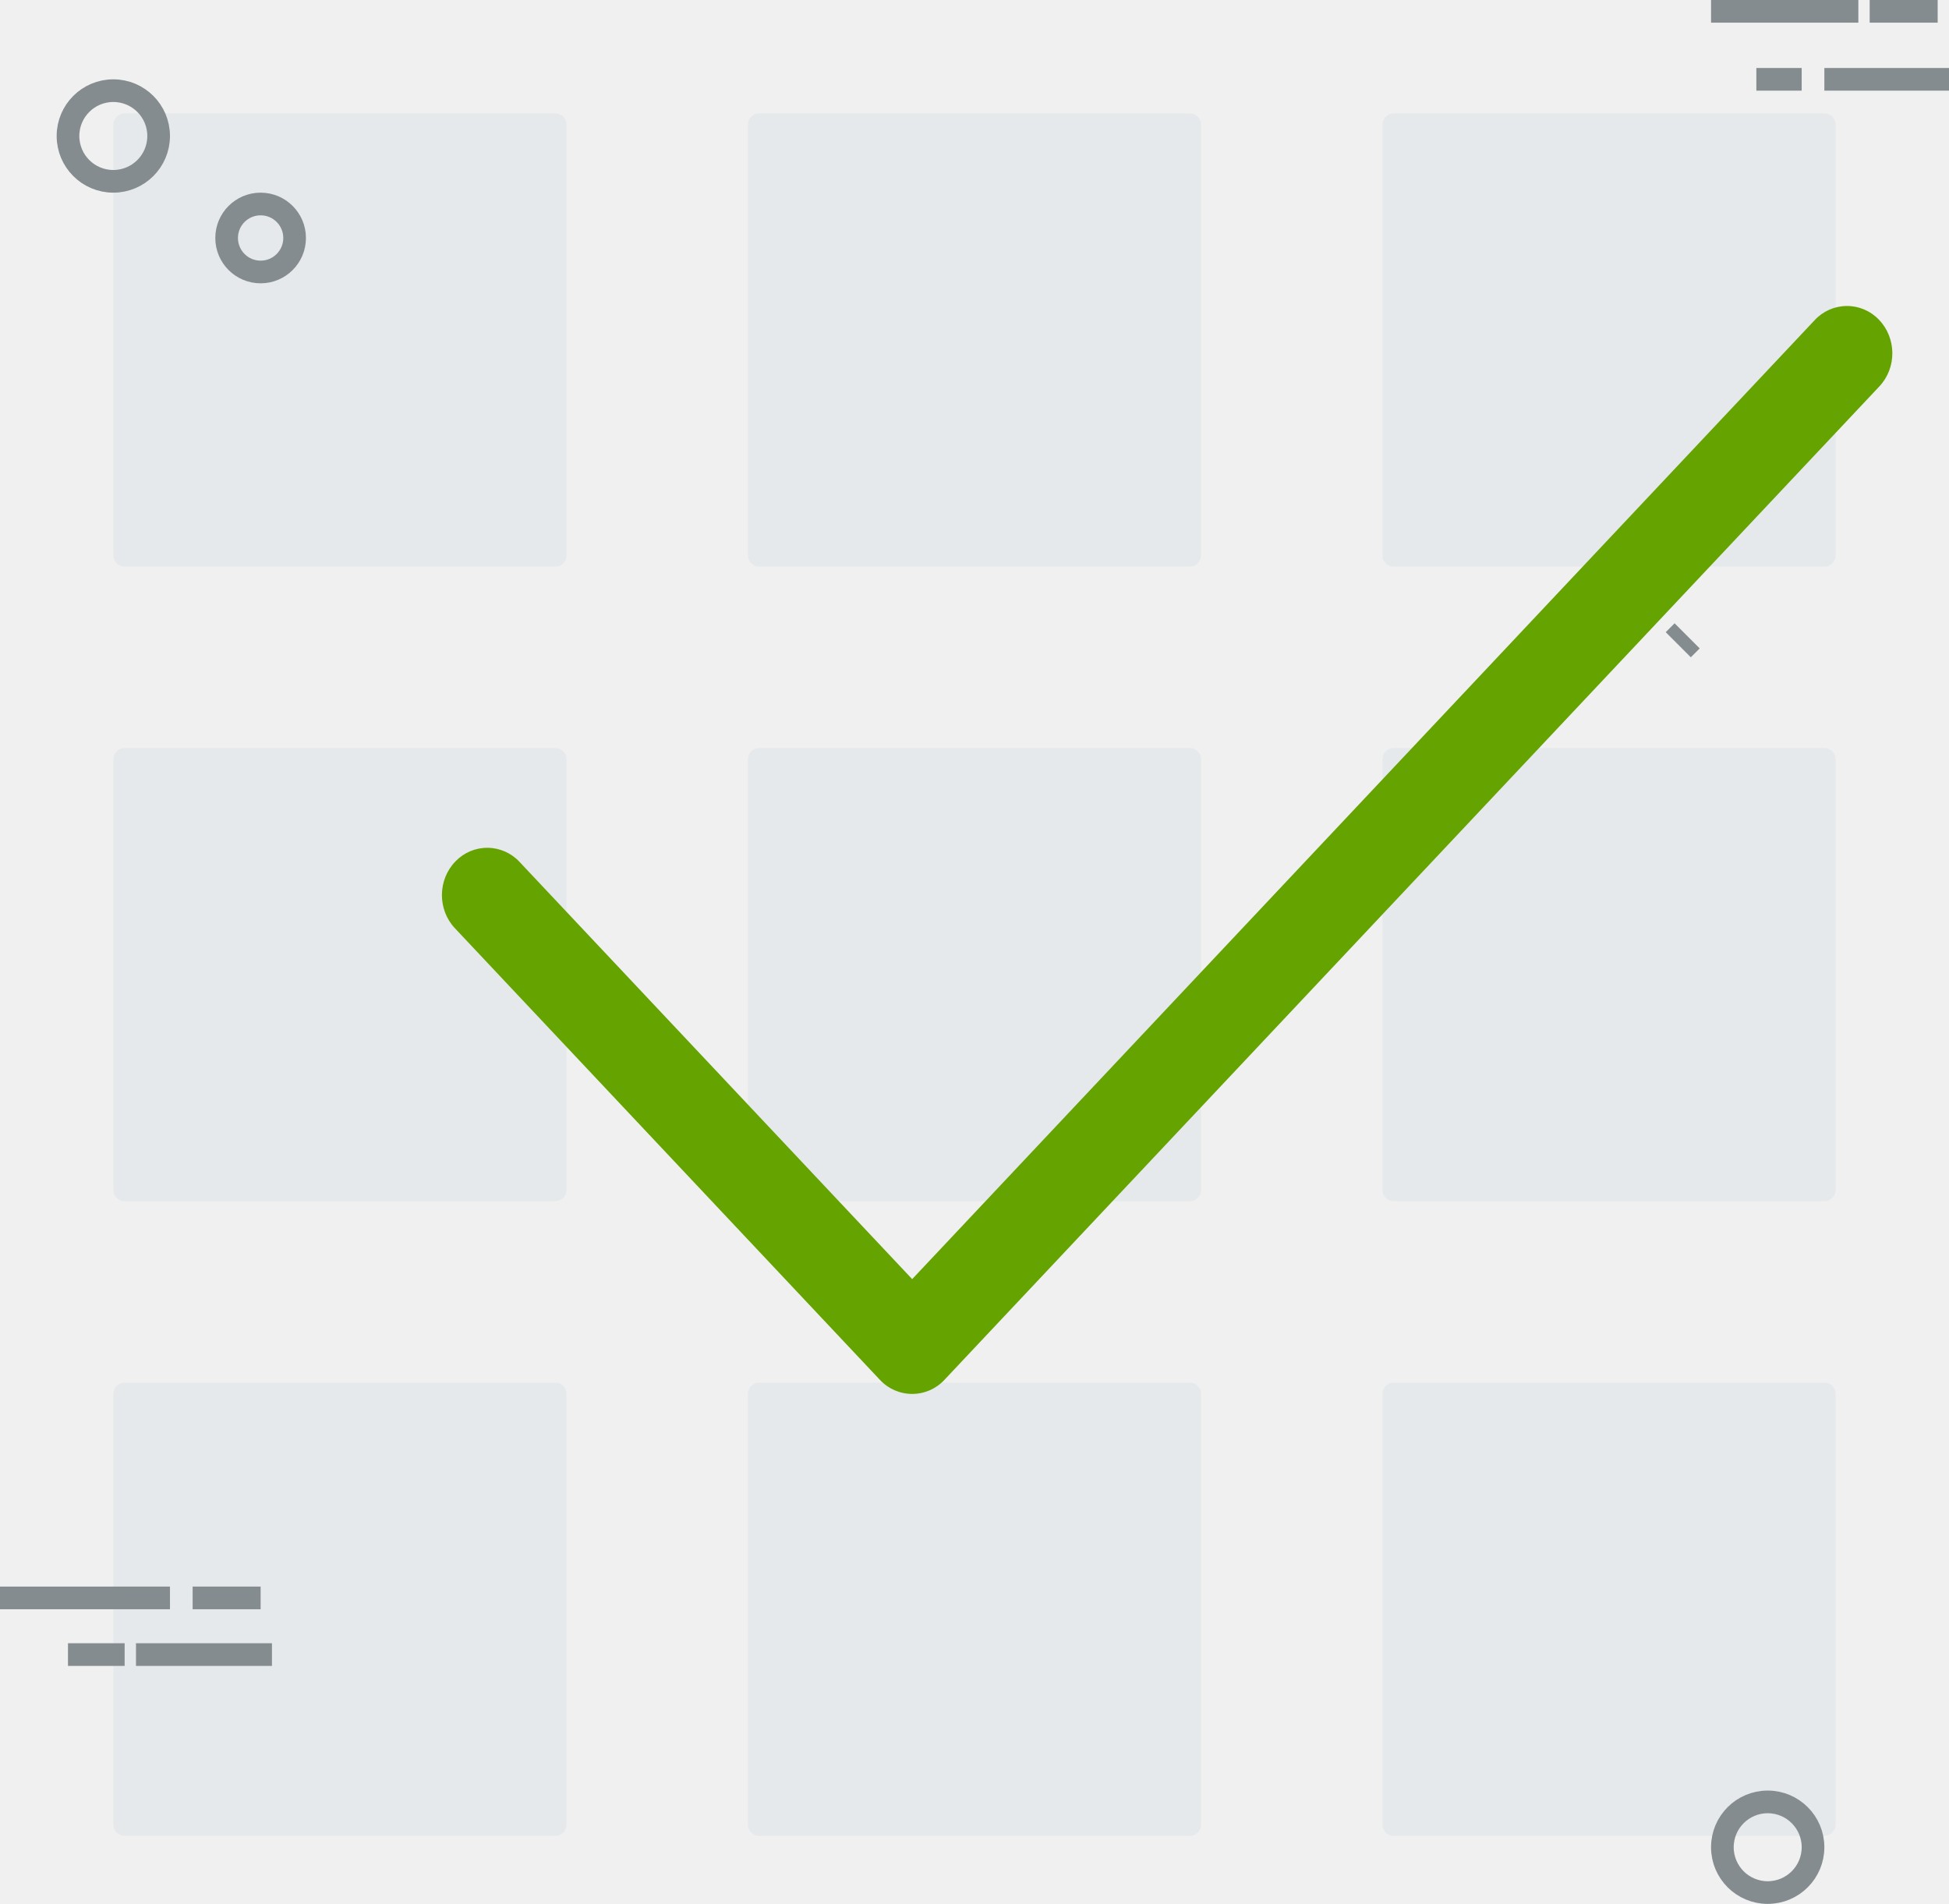
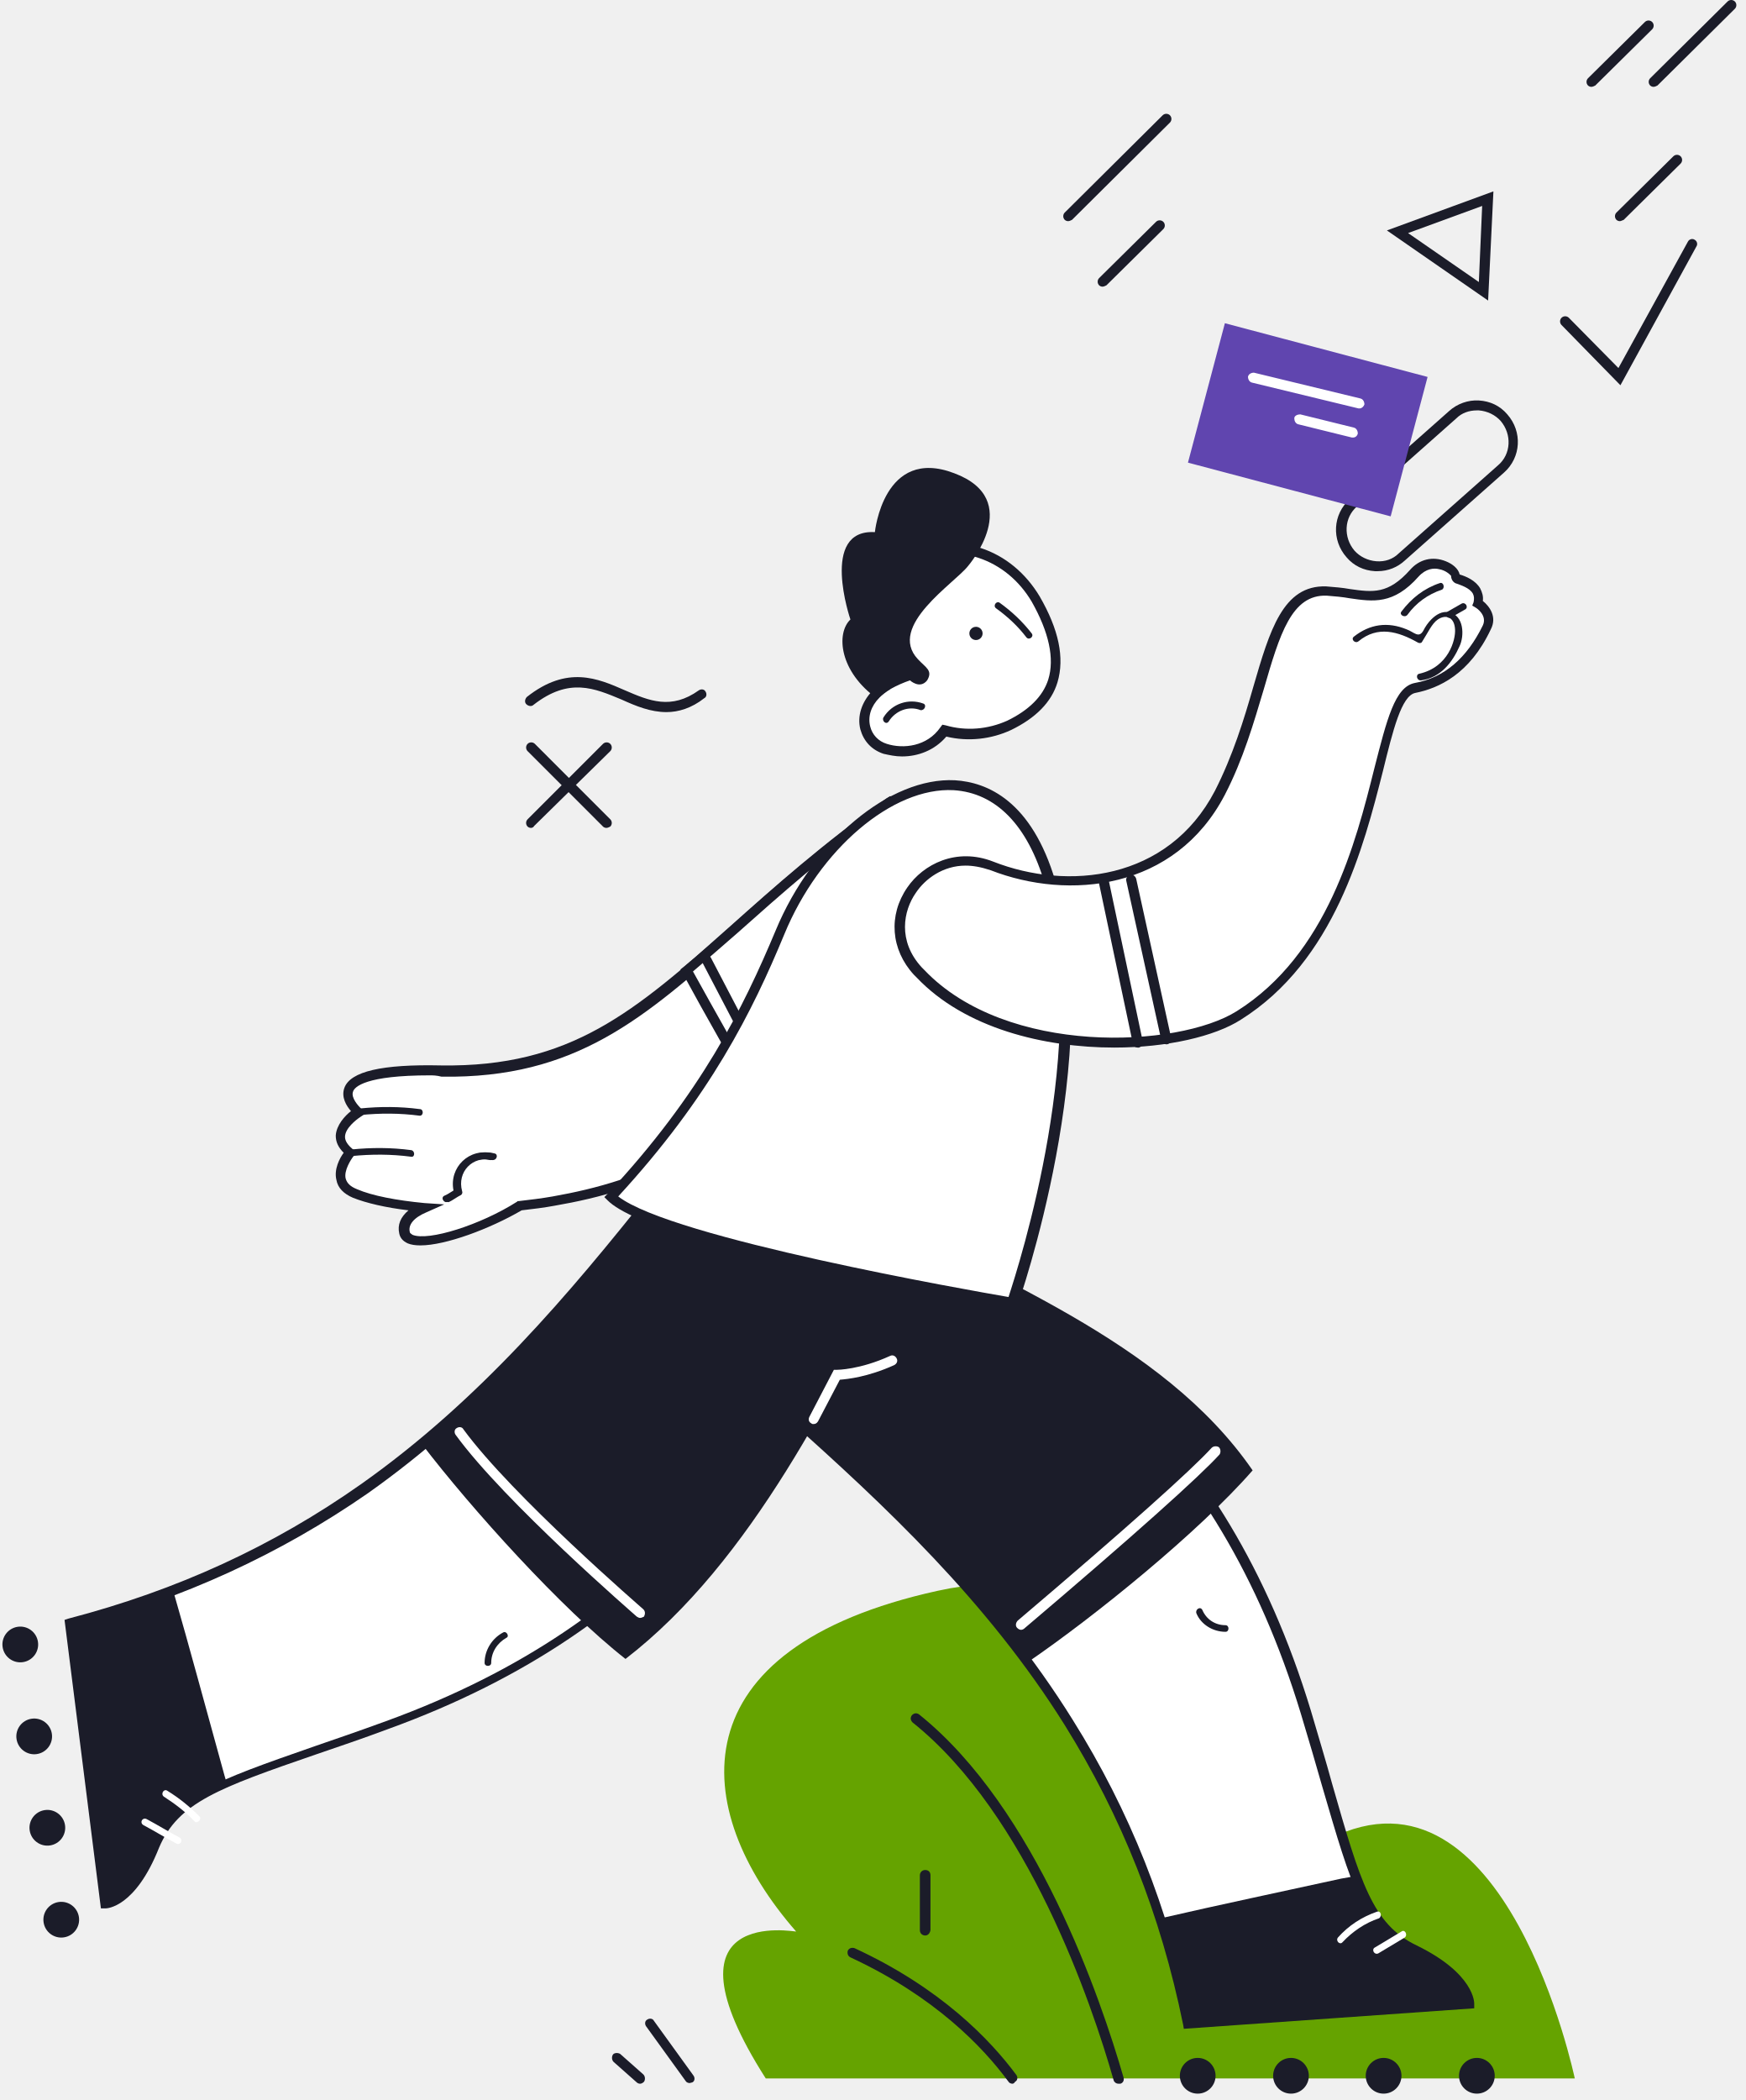
- <svg xmlns="http://www.w3.org/2000/svg" width="172" height="168" viewBox="0 0 172 168">
-   <g fill="none" fill-rule="evenodd">
-     <path fill="#E0E5E8" d="M11 66h38a1 1 0 0 1 1 1v38a1 1 0 0 1-1 1H11a1 1 0 0 1-1-1V67a1 1 0 0 1 1-1zm0-56h38a1 1 0 0 1 1 1v38a1 1 0 0 1-1 1H11a1 1 0 0 1-1-1V11a1 1 0 0 1 1-1zm56 0h38a1 1 0 0 1 1 1v38a1 1 0 0 1-1 1H67a1 1 0 0 1-1-1V11a1 1 0 0 1 1-1zm0 56h38a1 1 0 0 1 1 1v38a1 1 0 0 1-1 1H67a1 1 0 0 1-1-1V67a1 1 0 0 1 1-1zm56-56h38a1 1 0 0 1 1 1v38a1 1 0 0 1-1 1h-38a1 1 0 0 1-1-1V11a1 1 0 0 1 1-1zm0 56h38a1 1 0 0 1 1 1v38a1 1 0 0 1-1 1h-38a1 1 0 0 1-1-1V67a1 1 0 0 1 1-1zM11 122h38a1 1 0 0 1 1 1v38a1 1 0 0 1-1 1H11a1 1 0 0 1-1-1v-38a1 1 0 0 1 1-1zm56 0h38a1 1 0 0 1 1 1v38a1 1 0 0 1-1 1H67a1 1 0 0 1-1-1v-38a1 1 0 0 1 1-1zm56 0h38a1 1 0 0 1 1 1v38a1 1 0 0 1-1 1h-38a1 1 0 0 1-1-1v-38a1 1 0 0 1 1-1z" opacity=".6" />
-     <g>
-       <path fill="#858C8F" d="M147.784 53l-.784-.784L149.216 50l.784.784L147.784 53zm-3.568 0L142 50.784l.784-.784L145 52.216l-.784.784zm3.568 2L150 57.216l-.784.784L147 55.784l.784-.784zm-3.568 0l.784.784L142.784 58l-.784-.784L144.216 55z" />
-       <circle cx="156" cy="163" r="4" stroke="#858C8F" stroke-width="2" />
-       <circle cx="10" cy="12" r="4" stroke="#858C8F" stroke-width="2" />
-       <circle cx="23" cy="21" r="3" stroke="#858C8F" stroke-width="2" />
-       <path fill="#858C8F" d="M0 142v-2h15v2H0zm12 5v-2h12v2H12zm5-5v-2h6v2h-6zm-11 5v-2h5v2H6zM151 2V0h13v2h-13zm10 6V6h11v2h-11zm4-6V0h6v2h-6zm-10 6V6h4v2h-4z" />
-     </g>
-     <path fill="#65a300" fill-rule="nonzero" d="M80.5 112.87l79.646-84.62a3.883 3.883 0 0 1 5.657-.054c1.576 1.615 1.599 4.258.05 5.903l-82.5 87.652a3.884 3.884 0 0 1-5.707 0l-37.5-39.842c-1.548-1.645-1.525-4.287.051-5.903a3.883 3.883 0 0 1 5.657.053L80.5 112.87z" />
-   </g>
+ <svg xmlns="http://www.w3.org/2000/svg" width="158" height="190" viewBox="0 0 158 190" fill="none">
+   <path d="M69.296 188.048H142.509C142.509 188.048 136.284 158.296 120.3 166.377C120.3 166.377 108.566 138.72 84.86 143.928C61.154 149.136 62.351 163.683 72.049 174.758C72.049 174.818 59.238 172.304 69.296 188.048Z" fill="#65A300" />
+   <path d="M101.203 188.527C101.024 188.527 100.844 188.407 100.784 188.228C98.809 181.283 93.002 164.162 82.585 155.841C82.406 155.662 82.346 155.422 82.526 155.183C82.705 155.003 82.945 154.943 83.184 155.123C93.78 163.624 99.647 180.924 101.682 187.988C101.742 188.228 101.622 188.467 101.383 188.527C101.263 188.527 101.203 188.527 101.203 188.527Z" fill="#1B1C29" />
+   <path d="M91.625 188.527C91.505 188.527 91.326 188.467 91.266 188.347C88.931 185.175 84.561 180.625 76.958 177.093C76.719 176.973 76.659 176.734 76.719 176.494C76.838 176.255 77.078 176.195 77.317 176.255C85.1 179.847 89.59 184.516 91.984 187.749C92.104 187.928 92.104 188.228 91.864 188.347C91.805 188.467 91.685 188.527 91.625 188.527Z" fill="#1B1C29" />
+   <path d="M83.723 175.117C83.483 175.117 83.244 174.938 83.244 174.639V169.67C83.244 169.43 83.424 169.191 83.723 169.191C84.022 169.191 84.202 169.371 84.202 169.67V174.639C84.142 174.938 83.962 175.117 83.723 175.117Z" fill="#1B1C29" />
+   <path d="M62.411 188.467C62.291 188.467 62.112 188.407 62.052 188.288L58.46 183.319C58.34 183.139 58.34 182.84 58.58 182.72C58.76 182.601 59.059 182.6 59.179 182.84L62.77 187.809C62.89 187.988 62.89 188.288 62.651 188.407C62.591 188.407 62.471 188.467 62.411 188.467Z" fill="#1B1C29" />
+   <path d="M57.921 188.527C57.802 188.527 57.682 188.467 57.622 188.407L55.527 186.552C55.347 186.372 55.347 186.073 55.467 185.893C55.587 185.713 55.946 185.713 56.126 185.833L58.221 187.689C58.4 187.869 58.4 188.168 58.281 188.347C58.161 188.467 58.041 188.527 57.921 188.527Z" fill="#1B1C29" />
+   <path d="M60.316 64.429C58.879 64.429 57.562 63.89 56.245 63.291C53.791 62.274 51.516 61.256 48.283 63.77C48.104 63.95 47.804 63.89 47.625 63.71C47.445 63.531 47.505 63.231 47.685 63.052C51.336 60.178 54.09 61.376 56.545 62.453C58.76 63.411 60.735 64.249 63.249 62.453C63.429 62.334 63.728 62.334 63.848 62.573C63.968 62.753 63.968 63.052 63.728 63.172C62.591 64.07 61.394 64.429 60.316 64.429Z" fill="#1B1C29" />
+   <path d="M54.868 74.905C54.749 74.905 54.629 74.845 54.569 74.785L47.745 67.961C47.565 67.781 47.565 67.482 47.745 67.302C47.924 67.123 48.224 67.123 48.403 67.302L55.228 74.127C55.407 74.306 55.407 74.606 55.228 74.785C55.108 74.845 54.988 74.905 54.868 74.905Z" fill="#1B1C29" />
+   <path d="M48.044 74.905C47.924 74.905 47.804 74.845 47.745 74.785C47.565 74.606 47.565 74.306 47.745 74.127L54.569 67.302C54.749 67.123 55.048 67.123 55.228 67.302C55.407 67.482 55.407 67.781 55.228 67.961L48.343 74.725C48.283 74.845 48.164 74.905 48.044 74.905Z" fill="#1B1C29" />
+   <path d="M71.511 128.004C80.969 136.385 89.889 144.886 96.773 155.841C101.562 163.504 105.334 172.304 107.549 183.079L133.051 181.283C133.051 181.283 133.171 178.889 128.142 176.434C123.054 173.98 122.515 168.832 118.324 154.943C110.722 129.74 95.277 118.845 77.677 108.848L71.511 128.004Z" fill="white" />
+   <path d="M107.13 183.558L107.07 183.199C105.034 173.202 101.502 164.342 96.354 156.081C89.35 144.886 80.071 136.206 71.211 128.304L70.972 128.124L77.257 108.13L77.736 108.429C94.798 118.127 110.781 128.962 118.624 154.764C119.342 157.218 120.001 159.373 120.539 161.349C123.113 170.328 124.191 174.1 128.202 176.015C133.47 178.59 133.41 181.224 133.41 181.283V181.703L107.13 183.558ZM71.99 127.825C80.849 135.727 90.068 144.347 97.073 155.602C102.221 163.803 105.753 172.663 107.788 182.6L132.392 180.864C132.153 180.146 131.255 178.53 127.783 176.794C123.413 174.698 122.335 170.807 119.641 161.588C119.103 159.673 118.444 157.458 117.726 155.063C110.063 129.8 94.498 119.025 77.736 109.506L71.99 127.825Z" fill="#1B1C29" />
+   <path d="M121.377 169.969C115.93 171.166 110.482 172.304 105.035 173.561C105.992 176.554 106.83 179.727 107.549 183.079L133.051 181.284C133.051 181.284 133.171 178.889 128.142 176.435C125.568 175.177 124.131 173.202 122.814 169.73C122.275 169.79 121.796 169.909 121.377 169.969Z" fill="#1B1C29" />
+   <path d="M113.356 133.033C105.154 121.12 89.53 115.613 77.497 108.788L71.511 128.004C79.293 134.949 86.776 141.953 93.002 150.394C99.048 146.263 108.507 138.6 113.356 133.033Z" fill="#1B1C29" />
+   <path d="M92.403 147.46C92.283 147.46 92.164 147.4 92.044 147.281C91.864 147.101 91.924 146.802 92.104 146.622C101.981 138.241 107.848 132.973 109.644 130.998C109.824 130.818 110.123 130.818 110.303 130.938C110.482 131.117 110.482 131.417 110.362 131.596C108.566 133.572 102.64 138.9 92.762 147.281C92.643 147.4 92.523 147.46 92.403 147.46Z" fill="white" />
+   <path d="M124.61 172.962C123.233 173.441 122.036 174.22 121.078 175.297C120.839 175.596 121.258 176.015 121.497 175.716C122.395 174.758 123.532 173.98 124.79 173.561C125.089 173.381 124.969 172.843 124.61 172.962Z" fill="white" />
+   <path d="M126.825 174.758C126.047 175.237 125.209 175.716 124.43 176.195C124.071 176.375 124.371 176.913 124.73 176.734C125.508 176.255 126.346 175.776 127.124 175.297C127.424 175.058 127.124 174.519 126.825 174.758Z" fill="white" />
+   <path d="M110.901 147.041C109.943 147.041 109.165 146.502 108.806 145.664C108.626 145.305 108.147 145.604 108.267 145.964C108.686 146.981 109.764 147.64 110.901 147.64C111.26 147.64 111.26 147.041 110.901 147.041Z" fill="#1B1C29" />
+   <path d="M108.387 189.425C109.28 189.425 110.003 188.701 110.003 187.809C110.003 186.916 109.28 186.192 108.387 186.192C107.494 186.192 106.771 186.916 106.771 187.809C106.771 188.701 107.494 189.425 108.387 189.425Z" fill="#1B1C29" />
+   <path d="M116.828 189.425C117.72 189.425 118.444 188.701 118.444 187.809C118.444 186.916 117.72 186.192 116.828 186.192C115.935 186.192 115.211 186.916 115.211 187.809C115.211 188.701 115.935 189.425 116.828 189.425Z" fill="#1B1C29" />
+   <path d="M125.209 189.425C126.101 189.425 126.825 188.701 126.825 187.809C126.825 186.916 126.101 186.192 125.209 186.192C124.316 186.192 123.592 186.916 123.592 187.809C123.592 188.701 124.316 189.425 125.209 189.425Z" fill="#1B1C29" />
+   <path d="M133.65 189.425C134.542 189.425 135.266 188.701 135.266 187.809C135.266 186.916 134.542 186.192 133.65 186.192C132.757 186.192 132.033 186.916 132.033 187.809C132.033 188.701 132.757 189.425 133.65 189.425Z" fill="#1B1C29" />
+   <path d="M59.418 107.95C51.516 117.828 43.554 127.226 32.958 134.649C25.595 139.858 16.974 144.048 6.319 146.862L9.491 172.184C9.491 172.184 11.886 172.184 14.101 166.976C16.316 161.768 21.404 160.93 35.053 156.021C59.777 147.041 69.834 131.057 78.874 112.919L59.418 107.95Z" fill="white" />
+   <path d="M9.551 172.663H9.132L5.84 146.562L6.199 146.443C16.076 143.868 24.757 139.858 32.659 134.29C43.434 126.687 51.576 116.989 58.999 107.651L59.179 107.411L79.472 112.619L79.233 113.098C70.493 130.698 60.555 147.221 35.113 156.44C32.719 157.338 30.564 158.056 28.648 158.715C19.788 161.768 16.136 163.085 14.4 167.156C12.245 172.603 9.671 172.663 9.551 172.663ZM6.857 147.221L9.91 171.705C10.629 171.466 12.185 170.448 13.682 166.916C15.598 162.486 19.369 161.169 28.468 157.996C30.384 157.338 32.479 156.619 34.934 155.722C59.777 146.682 69.655 130.579 78.275 113.338L59.598 108.549C52.175 117.828 44.033 127.526 33.257 135.128C25.296 140.636 16.675 144.587 6.857 147.221Z" fill="#1B1C29" />
+   <path d="M20.147 160.032C18.651 154.644 17.214 149.256 15.657 143.868C12.724 145.006 9.611 146.024 6.319 146.862L9.491 172.184C9.491 172.184 11.886 172.184 14.101 166.976C15.238 164.342 17.094 162.785 20.506 161.289C20.387 160.93 20.267 160.451 20.147 160.032Z" fill="#1B1C29" />
+   <path d="M56.604 150.094C68.038 141.294 75.581 125.73 81.747 113.398L59.358 108.01C52.833 116.151 46.248 123.994 38.166 130.638C42.656 136.505 50.798 145.545 56.604 150.094Z" fill="#1B1C29" />
+   <path d="M73.606 128.843C73.546 128.843 73.486 128.843 73.426 128.783C73.187 128.663 73.127 128.424 73.247 128.184L75.462 123.934H75.761C75.761 123.934 77.796 123.934 80.55 122.677C80.79 122.557 81.029 122.677 81.149 122.916C81.269 123.155 81.149 123.395 80.909 123.515C78.515 124.592 76.719 124.772 76 124.832L74.025 128.603C73.905 128.783 73.785 128.843 73.606 128.843Z" fill="white" />
+   <path d="M57.921 146.383C57.802 146.383 57.742 146.323 57.622 146.263C57.502 146.143 45.649 135.907 41.219 129.8C41.1 129.621 41.1 129.321 41.339 129.202C41.519 129.082 41.818 129.082 41.938 129.321C46.368 135.368 58.101 145.485 58.221 145.605C58.4 145.784 58.4 146.024 58.281 146.263C58.161 146.323 58.041 146.383 57.921 146.383Z" fill="white" />
+   <path d="M18.052 164.342C17.154 163.444 16.196 162.666 15.119 162.007C14.819 161.828 14.52 162.307 14.819 162.546C15.837 163.205 16.795 163.923 17.633 164.821C17.872 165 18.291 164.581 18.052 164.342Z" fill="white" />
+   <path d="M16.256 166.258C15.238 165.719 14.28 165.12 13.263 164.581C12.904 164.402 12.604 164.881 12.963 165.12C13.981 165.659 14.939 166.258 15.957 166.796C16.316 166.976 16.615 166.497 16.256 166.258Z" fill="white" />
+   <path d="M45.53 147.7C44.512 148.238 43.853 149.316 43.853 150.453C43.853 150.813 44.452 150.813 44.452 150.453C44.452 149.496 44.991 148.658 45.829 148.179C46.128 148.059 45.829 147.52 45.53 147.7Z" fill="#1B1C29" />
+   <path d="M2.073 150.384C2.956 150.253 3.566 149.431 3.435 148.548C3.304 147.665 2.482 147.055 1.599 147.186C0.716 147.317 0.106 148.139 0.237 149.022C0.368 149.905 1.19 150.515 2.073 150.384Z" fill="#1B1C29" />
+   <path d="M3.332 158.702C4.215 158.571 4.824 157.749 4.693 156.866C4.562 155.983 3.74 155.373 2.857 155.504C1.974 155.635 1.365 156.457 1.496 157.34C1.627 158.223 2.449 158.833 3.332 158.702Z" fill="#1B1C29" />
+   <path d="M4.522 166.969C5.405 166.838 6.015 166.016 5.884 165.133C5.753 164.25 4.931 163.64 4.048 163.771C3.165 163.902 2.555 164.724 2.686 165.607C2.817 166.49 3.639 167.1 4.522 166.969Z" fill="#1B1C29" />
+   <path d="M5.781 175.286C6.664 175.155 7.273 174.333 7.142 173.45C7.011 172.567 6.189 171.957 5.306 172.088C4.423 172.219 3.814 173.041 3.945 173.924C4.075 174.807 4.897 175.417 5.781 175.286Z" fill="#1B1C29" />
+   <path d="M124.67 51.678C124.61 51.678 124.49 51.678 124.431 51.678C123.413 51.618 122.515 51.199 121.856 50.421C120.479 48.864 120.599 46.529 122.156 45.153L131.135 37.191C131.854 36.532 132.871 36.173 133.829 36.233C134.847 36.293 135.745 36.712 136.403 37.49C137.78 39.046 137.66 41.381 136.104 42.758L127.124 50.72C126.466 51.319 125.628 51.678 124.67 51.678ZM133.65 37.131C132.931 37.131 132.273 37.37 131.794 37.849L122.814 45.811C121.617 46.829 121.557 48.625 122.575 49.822C123.054 50.361 123.772 50.72 124.55 50.78C125.328 50.84 126.047 50.6 126.586 50.061L135.565 42.099C136.763 41.082 136.822 39.286 135.805 38.089C135.326 37.55 134.607 37.191 133.829 37.131C133.769 37.131 133.709 37.131 133.65 37.131Z" fill="#1B1C29" />
+   <path d="M110.846 29.244L107.504 41.858L125.847 46.718L129.189 34.104L110.846 29.244Z" fill="#6045AF" />
+   <path d="M134.667 27.193L125.508 20.848L135.146 17.316L134.667 27.193ZM127.424 21.087L133.829 25.517L134.128 18.633L127.424 21.087Z" fill="#1B1C29" />
+   <path d="M96.653 20.01C96.534 20.01 96.414 19.95 96.354 19.89C96.175 19.71 96.175 19.411 96.354 19.231L105.214 10.431C105.394 10.252 105.693 10.252 105.873 10.431C106.052 10.611 106.052 10.91 105.873 11.09L97.013 19.89C96.893 19.95 96.773 20.01 96.653 20.01Z" fill="#1B1C29" />
+   <path d="M149.633 7.857C149.514 7.857 149.394 7.797 149.334 7.737C149.154 7.558 149.154 7.259 149.334 7.079L156.338 0.135C156.518 -0.045 156.817 -0.045 156.997 0.135C157.176 0.314 157.176 0.614 156.997 0.793L149.992 7.737C149.873 7.797 149.753 7.857 149.633 7.857Z" fill="#1B1C29" />
+   <path d="M99.766 25.936C99.647 25.936 99.527 25.876 99.467 25.816C99.288 25.637 99.288 25.337 99.467 25.158L104.615 20.069C104.795 19.89 105.094 19.89 105.274 20.069C105.454 20.249 105.454 20.548 105.274 20.728L100.126 25.816C100.006 25.876 99.886 25.936 99.766 25.936Z" fill="#1B1C29" />
+   <path d="M146.58 20.01C146.46 20.01 146.341 19.95 146.281 19.89C146.101 19.71 146.101 19.411 146.281 19.231L151.429 14.143C151.609 13.963 151.908 13.963 152.088 14.143C152.267 14.322 152.267 14.622 152.088 14.801L146.939 19.89C146.76 19.95 146.7 20.01 146.58 20.01Z" fill="#1B1C29" />
+   <path d="M144.006 7.857C143.886 7.857 143.767 7.797 143.707 7.737C143.527 7.558 143.527 7.259 143.707 7.079L148.855 1.99C149.035 1.811 149.334 1.811 149.514 1.99C149.693 2.17 149.693 2.469 149.514 2.649L144.365 7.737C144.245 7.797 144.126 7.857 144.006 7.857Z" fill="#1B1C29" />
+   <path d="M146.64 34.856L141.312 29.408C141.133 29.229 141.133 28.929 141.312 28.75C141.492 28.57 141.791 28.57 141.971 28.75L146.46 33.299L152.746 21.865C152.866 21.626 153.165 21.566 153.345 21.686C153.584 21.805 153.644 22.105 153.524 22.284L146.64 34.856Z" fill="#1B1C29" />
+   <path d="M123.054 36.951C122.994 36.951 122.994 36.951 122.934 36.951L113.296 34.616C113.056 34.556 112.937 34.317 112.937 34.078C112.996 33.838 113.236 33.718 113.475 33.718L123.113 36.053C123.353 36.113 123.473 36.352 123.473 36.592C123.413 36.772 123.233 36.951 123.054 36.951Z" fill="white" />
+   <path d="M122.455 39.585C122.395 39.585 122.395 39.585 122.335 39.585L117.486 38.388C117.247 38.328 117.127 38.089 117.127 37.849C117.127 37.61 117.426 37.49 117.666 37.49L122.515 38.687C122.754 38.747 122.874 38.986 122.874 39.226C122.814 39.465 122.635 39.585 122.455 39.585Z" fill="white" />
+   <path d="M80.43 72.57C61.873 85.86 57.143 97.174 39.783 96.875C27.511 96.695 32.359 100.587 32.359 100.587C32.359 100.587 29.306 102.502 31.641 104.179C31.641 104.179 29.426 106.813 32.06 107.89C33.317 108.429 35.472 108.908 38.286 109.147C37.328 109.566 36.251 110.285 36.49 111.482C36.849 113.278 43.015 111.482 46.907 109.028C47.924 108.908 48.942 108.788 49.959 108.608C58.4 107.112 67.5 103.64 77.078 90.709C86.596 77.719 80.43 72.57 80.43 72.57Z" fill="white" />
+   <path d="M38.047 112.679C37.568 112.679 37.209 112.619 36.909 112.5C36.37 112.26 36.191 111.901 36.131 111.602C35.951 110.823 36.251 110.105 36.969 109.506C34.934 109.267 33.138 108.848 31.94 108.369C31.102 108.01 30.564 107.471 30.444 106.753C30.204 105.795 30.743 104.777 31.102 104.298C30.623 103.819 30.384 103.34 30.384 102.742C30.444 101.784 31.222 100.946 31.761 100.527C31.342 100.048 30.863 99.27 31.162 98.432C31.701 96.935 34.575 96.276 39.902 96.396C51.696 96.576 57.443 91.487 66.183 83.765C70.074 80.293 74.504 76.342 80.311 72.211L80.61 72.031L80.849 72.271C81.089 72.51 87.195 77.838 77.557 91.008C67.679 104.478 58.161 107.711 50.199 109.087C49.241 109.267 48.224 109.387 47.206 109.506C44.332 111.183 40.321 112.679 38.047 112.679ZM38.885 97.294C33.138 97.294 32.06 98.312 31.94 98.791C31.761 99.329 32.419 100.048 32.659 100.287L33.138 100.706L32.599 101.066C32.24 101.305 31.222 102.083 31.222 102.862C31.222 103.221 31.462 103.58 31.881 103.939L32.3 104.238L32 104.598C31.761 104.897 31.102 105.915 31.282 106.633C31.402 107.052 31.701 107.351 32.3 107.591C33.676 108.189 35.892 108.608 38.406 108.848L40.202 108.968L38.585 109.686C37.448 110.165 36.909 110.823 37.089 111.482C37.089 111.542 37.149 111.602 37.328 111.721C38.765 112.32 43.494 110.823 46.787 108.728L46.847 108.668H46.966C47.984 108.549 49.002 108.429 50.019 108.249C57.802 106.872 67.081 103.7 76.838 90.529C84.86 79.634 81.508 74.426 80.55 73.289C74.983 77.299 70.672 81.131 66.841 84.543C58.281 92.146 52.115 97.594 39.962 97.414C39.483 97.294 39.184 97.294 38.885 97.294Z" fill="#1B1C29" />
+   <path d="M68.936 99.689C71.63 97.354 74.324 94.421 77.078 90.649C86.596 77.719 80.43 72.57 80.43 72.57C72.469 78.257 67.081 83.585 62.112 87.776C64.327 91.787 66.602 95.798 68.936 99.689Z" fill="white" />
+   <path d="M68.817 100.407L68.517 99.928C66.243 96.097 63.968 92.086 61.753 88.015L61.573 87.716L61.873 87.476C63.249 86.339 64.626 85.082 66.123 83.765C70.014 80.293 74.444 76.342 80.251 72.211L80.55 72.031L80.79 72.271C81.029 72.51 87.135 77.838 77.497 91.008C74.863 94.6 72.109 97.653 69.296 100.108L68.817 100.407ZM62.711 87.895C64.806 91.667 66.901 95.438 69.056 99.03C71.69 96.695 74.264 93.762 76.719 90.41C84.741 79.455 81.388 74.306 80.43 73.169C74.863 77.18 70.553 81.011 66.722 84.423C65.285 85.68 63.968 86.818 62.711 87.895Z" fill="#1B1C29" />
+   <path d="M44.751 104.358C42.656 103.819 40.8 105.615 41.219 107.71C40.92 107.89 40.681 108.07 40.381 108.189C40.022 108.369 40.381 108.908 40.681 108.728C41.04 108.549 41.339 108.309 41.698 108.13C41.818 108.07 41.878 107.89 41.818 107.77C41.339 106.034 42.776 104.538 44.512 104.957C44.991 105.017 45.111 104.418 44.751 104.358Z" fill="#1B1C29" />
+   <path d="M37.209 104.059C35.413 103.819 33.617 103.819 31.821 103.999C31.462 104.059 31.462 104.657 31.821 104.598C33.617 104.418 35.413 104.418 37.209 104.657C37.568 104.717 37.568 104.119 37.209 104.059Z" fill="#1B1C29" />
+   <path d="M37.987 100.347C36.191 100.108 34.395 100.108 32.599 100.287C32.24 100.347 32.24 100.946 32.599 100.886C34.395 100.706 36.191 100.706 37.987 100.946C38.346 100.946 38.346 100.347 37.987 100.347Z" fill="#1B1C29" />
+   <path d="M55.287 108.249C63.07 99.868 67.2 92.445 70.553 84.304C75.881 71.552 90.428 64.249 94.977 79.814C99.527 95.379 91.565 117.827 91.565 117.827C91.565 117.827 59.478 112.44 55.287 108.249Z" fill="white" />
+   <path d="M91.864 118.366L91.505 118.306C90.188 118.067 59.239 112.859 54.988 108.608L54.689 108.309L54.988 108.01C63.429 98.97 67.26 91.188 70.194 84.184C73.546 76.102 80.55 70.295 86.417 70.595C89.35 70.774 93.361 72.451 95.516 79.754C100.126 95.259 92.164 117.828 92.104 118.067L91.864 118.366ZM55.946 108.249C60.795 112.021 87.794 116.75 91.266 117.349C92.224 114.415 98.749 94.181 94.558 79.993C93.002 74.665 90.128 71.732 86.297 71.493C80.79 71.193 74.145 76.821 70.972 84.543C68.098 91.487 64.267 99.21 55.946 108.249Z" fill="#1B1C29" />
+   <path d="M93.66 54.192C91.266 50.061 86.297 48.445 82.585 50.6C78.874 52.755 77.796 57.844 80.191 62.034C80.191 62.034 80.191 62.034 80.191 62.094C79.832 62.334 79.472 62.573 79.233 62.872C77.437 64.728 78.096 67.123 80.071 67.781C81.807 68.32 84.142 67.961 85.399 66.105C87.375 66.644 89.47 66.524 91.266 65.626C96.773 62.992 96.055 58.323 93.66 54.192Z" fill="white" />
+   <path d="M81.628 68.44C81.029 68.44 80.49 68.32 79.951 68.2C78.874 67.841 78.156 67.063 77.856 65.985C77.557 64.788 77.976 63.531 78.934 62.513C79.113 62.334 79.353 62.094 79.652 61.914C77.377 57.604 78.515 52.396 82.346 50.181C84.262 49.044 86.537 48.864 88.751 49.583C90.966 50.301 92.822 51.857 94.079 53.953C95.815 56.946 96.354 59.52 95.696 61.735C95.157 63.531 93.72 64.968 91.505 66.045C89.709 66.883 87.614 67.123 85.638 66.644C84.561 67.901 83.064 68.44 81.628 68.44ZM86.177 50.061C84.98 50.061 83.843 50.361 82.825 50.959C79.353 52.995 78.335 57.844 80.61 61.735L80.849 62.094L80.49 62.393C80.131 62.633 79.832 62.872 79.592 63.112C78.814 63.89 78.515 64.848 78.754 65.746C78.934 66.464 79.472 67.063 80.251 67.302C81.747 67.781 83.903 67.542 85.1 65.806L85.279 65.566L85.579 65.626C87.434 66.165 89.41 65.985 91.146 65.207C93.122 64.249 94.379 62.992 94.858 61.495C95.456 59.58 94.918 57.185 93.361 54.431C92.224 52.516 90.547 51.139 88.572 50.48C87.674 50.181 86.956 50.061 86.177 50.061Z" fill="#1B1C29" />
+   <path d="M88.399 57.903C88.727 57.86 88.958 57.559 88.915 57.231C88.872 56.904 88.571 56.673 88.243 56.716C87.915 56.759 87.685 57.059 87.728 57.387C87.77 57.715 88.071 57.946 88.399 57.903Z" fill="#1B1C29" />
+   <path d="M93.361 57.305C92.523 56.227 91.565 55.329 90.487 54.551C90.188 54.312 89.829 54.791 90.128 55.03C91.206 55.808 92.104 56.646 92.882 57.664C93.121 57.963 93.6 57.604 93.361 57.305Z" fill="#1B1C29" />
+   <path d="M87.614 51.199C86.417 52.755 80.251 56.646 83.064 59.64C83.783 60.418 84.441 60.657 83.903 61.555C83.244 62.393 82.346 61.555 82.346 61.555C81.149 61.974 80.011 62.573 79.413 63.231C75.941 60.777 75.641 57.305 76.958 56.048C76.958 56.048 74.145 47.846 79.173 48.146C79.173 48.146 79.951 40.363 86.357 42.818C92.762 45.212 87.614 51.199 87.614 51.199Z" fill="#1B1C29" />
+   <path d="M83.543 63.651C82.226 63.172 80.73 63.651 79.951 64.908C79.772 65.207 80.191 65.626 80.43 65.267C81.029 64.309 82.226 63.83 83.304 64.249C83.663 64.309 83.903 63.77 83.543 63.651Z" fill="#1B1C29" />
+   <path d="M83.004 87.836C78.694 83.166 83.723 75.983 89.65 78.317C96.833 81.131 106.052 79.754 110.243 71.732C114.733 63.112 114.313 53.234 119.941 53.474C123.233 53.593 125.089 54.97 127.843 51.857C129.339 50.181 131.554 51.498 131.554 52.157C131.554 52.276 131.614 52.396 131.734 52.396C132.392 52.576 134.009 53.114 133.59 54.611C133.59 54.611 135.026 55.509 134.428 56.826C133.829 58.143 132.033 61.555 127.962 62.334C123.892 63.112 125.269 83.645 111.979 91.966C106.352 95.498 90.547 95.917 83.184 88.135C83.184 88.015 83.124 87.955 83.004 87.836Z" fill="white" />
+   <path d="M100.844 94.78C94.498 94.78 87.315 93.044 82.945 88.434C82.885 88.374 82.765 88.255 82.705 88.195C80.61 85.92 80.371 82.807 82.107 80.293C83.543 78.198 86.537 76.641 89.889 77.958C96.594 80.592 105.693 79.694 109.943 71.553C111.56 68.38 112.577 65.087 113.415 62.154C114.912 57.006 116.109 52.935 120.001 53.054C120.779 53.114 121.497 53.174 122.156 53.294C124.251 53.593 125.628 53.773 127.603 51.558C128.441 50.6 129.639 50.301 130.836 50.78C131.435 51.019 131.973 51.438 132.093 51.977C132.692 52.157 133.53 52.516 133.949 53.234C134.128 53.593 134.248 53.953 134.188 54.372C134.787 54.85 135.505 55.808 134.907 56.946C132.991 61.017 130.177 62.274 128.082 62.693C126.825 62.932 126.047 66.105 125.149 69.757C123.413 76.581 120.779 86.938 112.278 92.266C109.943 93.762 105.633 94.78 100.844 94.78ZM87.375 78.317C85.339 78.317 83.723 79.514 82.885 80.772C81.747 82.388 81.209 85.142 83.424 87.536C83.483 87.596 83.603 87.716 83.663 87.776C91.086 95.558 106.591 94.84 111.919 91.487C120.12 86.339 122.694 76.222 124.371 69.517C125.508 65.087 126.226 62.154 128.022 61.795C130.716 61.316 132.752 59.52 134.188 56.587C134.607 55.689 133.65 55.03 133.53 54.97L133.23 54.791L133.35 54.491C133.41 54.192 133.41 53.953 133.29 53.713C132.991 53.174 132.153 52.935 131.854 52.815C131.554 52.755 131.315 52.456 131.315 52.097C131.255 52.037 130.896 51.618 130.237 51.498C129.758 51.378 129.04 51.438 128.382 52.157C126.107 54.731 124.251 54.431 122.156 54.132C121.497 54.012 120.839 53.953 120.06 53.893C116.888 53.773 115.81 57.365 114.373 62.334C113.475 65.327 112.518 68.679 110.841 71.912C106.352 80.532 96.713 81.49 89.649 78.736C88.751 78.437 88.033 78.317 87.375 78.317Z" fill="#1B1C29" />
+   <path d="M131.135 55.389C130.477 55.27 129.938 55.629 129.519 56.048C129.22 56.347 128.98 56.706 128.801 57.065C128.382 57.784 127.962 57.185 127.304 56.946C125.568 56.227 123.952 56.467 122.515 57.604C122.216 57.844 122.635 58.263 122.934 58.023C124.67 56.587 126.526 57.125 128.322 58.143C128.441 58.203 128.621 58.203 128.681 58.083C129.22 57.245 129.579 56.407 130.118 56.048C130.836 55.569 131.614 55.808 131.674 56.946C131.734 57.904 131.075 60.358 128.441 60.957C128.082 61.017 128.202 61.615 128.621 61.555C130.357 61.316 131.435 59.939 132.093 58.442C132.512 57.544 132.512 55.689 131.135 55.389Z" fill="#1B1C29" />
+   <path d="M130.297 52.755C128.86 53.234 127.723 54.132 126.825 55.329C126.586 55.629 127.124 55.928 127.364 55.629C128.142 54.551 129.22 53.773 130.477 53.354C130.776 53.234 130.656 52.636 130.297 52.755Z" fill="#1B1C29" />
+   <path d="M132.273 54.611C131.854 54.85 131.435 55.09 131.016 55.329C130.656 55.509 130.956 56.048 131.315 55.868C131.734 55.629 132.153 55.389 132.572 55.15C132.931 54.97 132.632 54.431 132.273 54.611Z" fill="#1B1C29" />
+   <path d="M105.513 94.481C105.334 94.481 105.094 94.361 105.094 94.121L101.922 79.694C101.862 79.455 102.041 79.215 102.281 79.155C102.52 79.095 102.76 79.275 102.82 79.514L105.992 93.942C106.052 94.181 105.873 94.421 105.633 94.481C105.573 94.481 105.573 94.481 105.513 94.481Z" fill="#1B1C29" />
+   <path d="M102.939 94.78C102.76 94.78 102.52 94.66 102.52 94.421L99.407 79.694C99.347 79.455 99.527 79.215 99.766 79.155C100.006 79.095 100.245 79.275 100.305 79.514L103.418 94.241C103.478 94.481 103.298 94.72 103.059 94.78C102.999 94.78 102.939 94.78 102.939 94.78Z" fill="#1B1C29" />
+   <path d="M66.781 92.685C66.602 92.685 66.482 92.625 66.362 92.445L63.549 87.057C63.429 86.818 63.549 86.578 63.728 86.459C63.968 86.339 64.207 86.459 64.327 86.638L67.141 92.026C67.26 92.266 67.141 92.505 66.961 92.625C66.961 92.685 66.901 92.685 66.781 92.685Z" fill="#1B1C29" />
+   <path d="M44.572 104.358C42.477 103.819 40.621 105.615 41.04 107.71C40.74 107.89 40.501 108.07 40.202 108.189C39.843 108.369 40.202 108.908 40.501 108.728C40.86 108.549 41.16 108.309 41.519 108.13C41.638 108.07 41.698 107.89 41.638 107.77C41.16 106.034 42.596 104.538 44.332 104.957C44.811 105.017 44.991 104.418 44.572 104.358Z" fill="#1B1C29" />
</svg>
